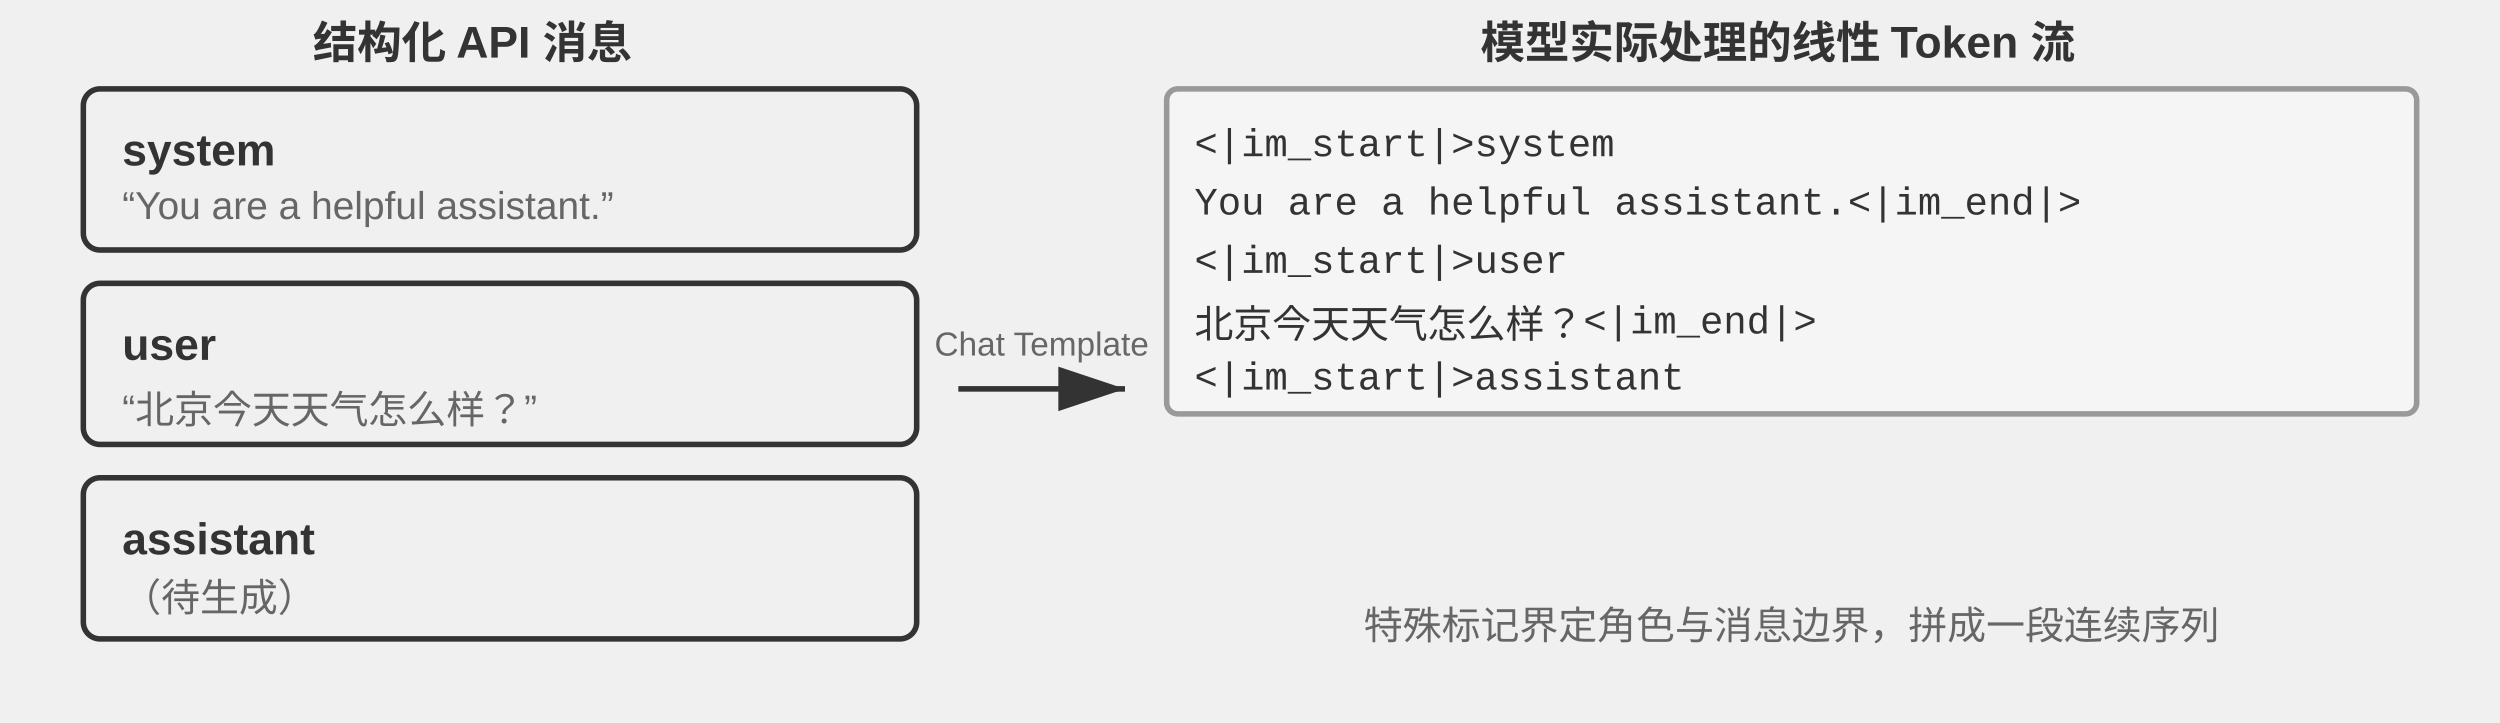
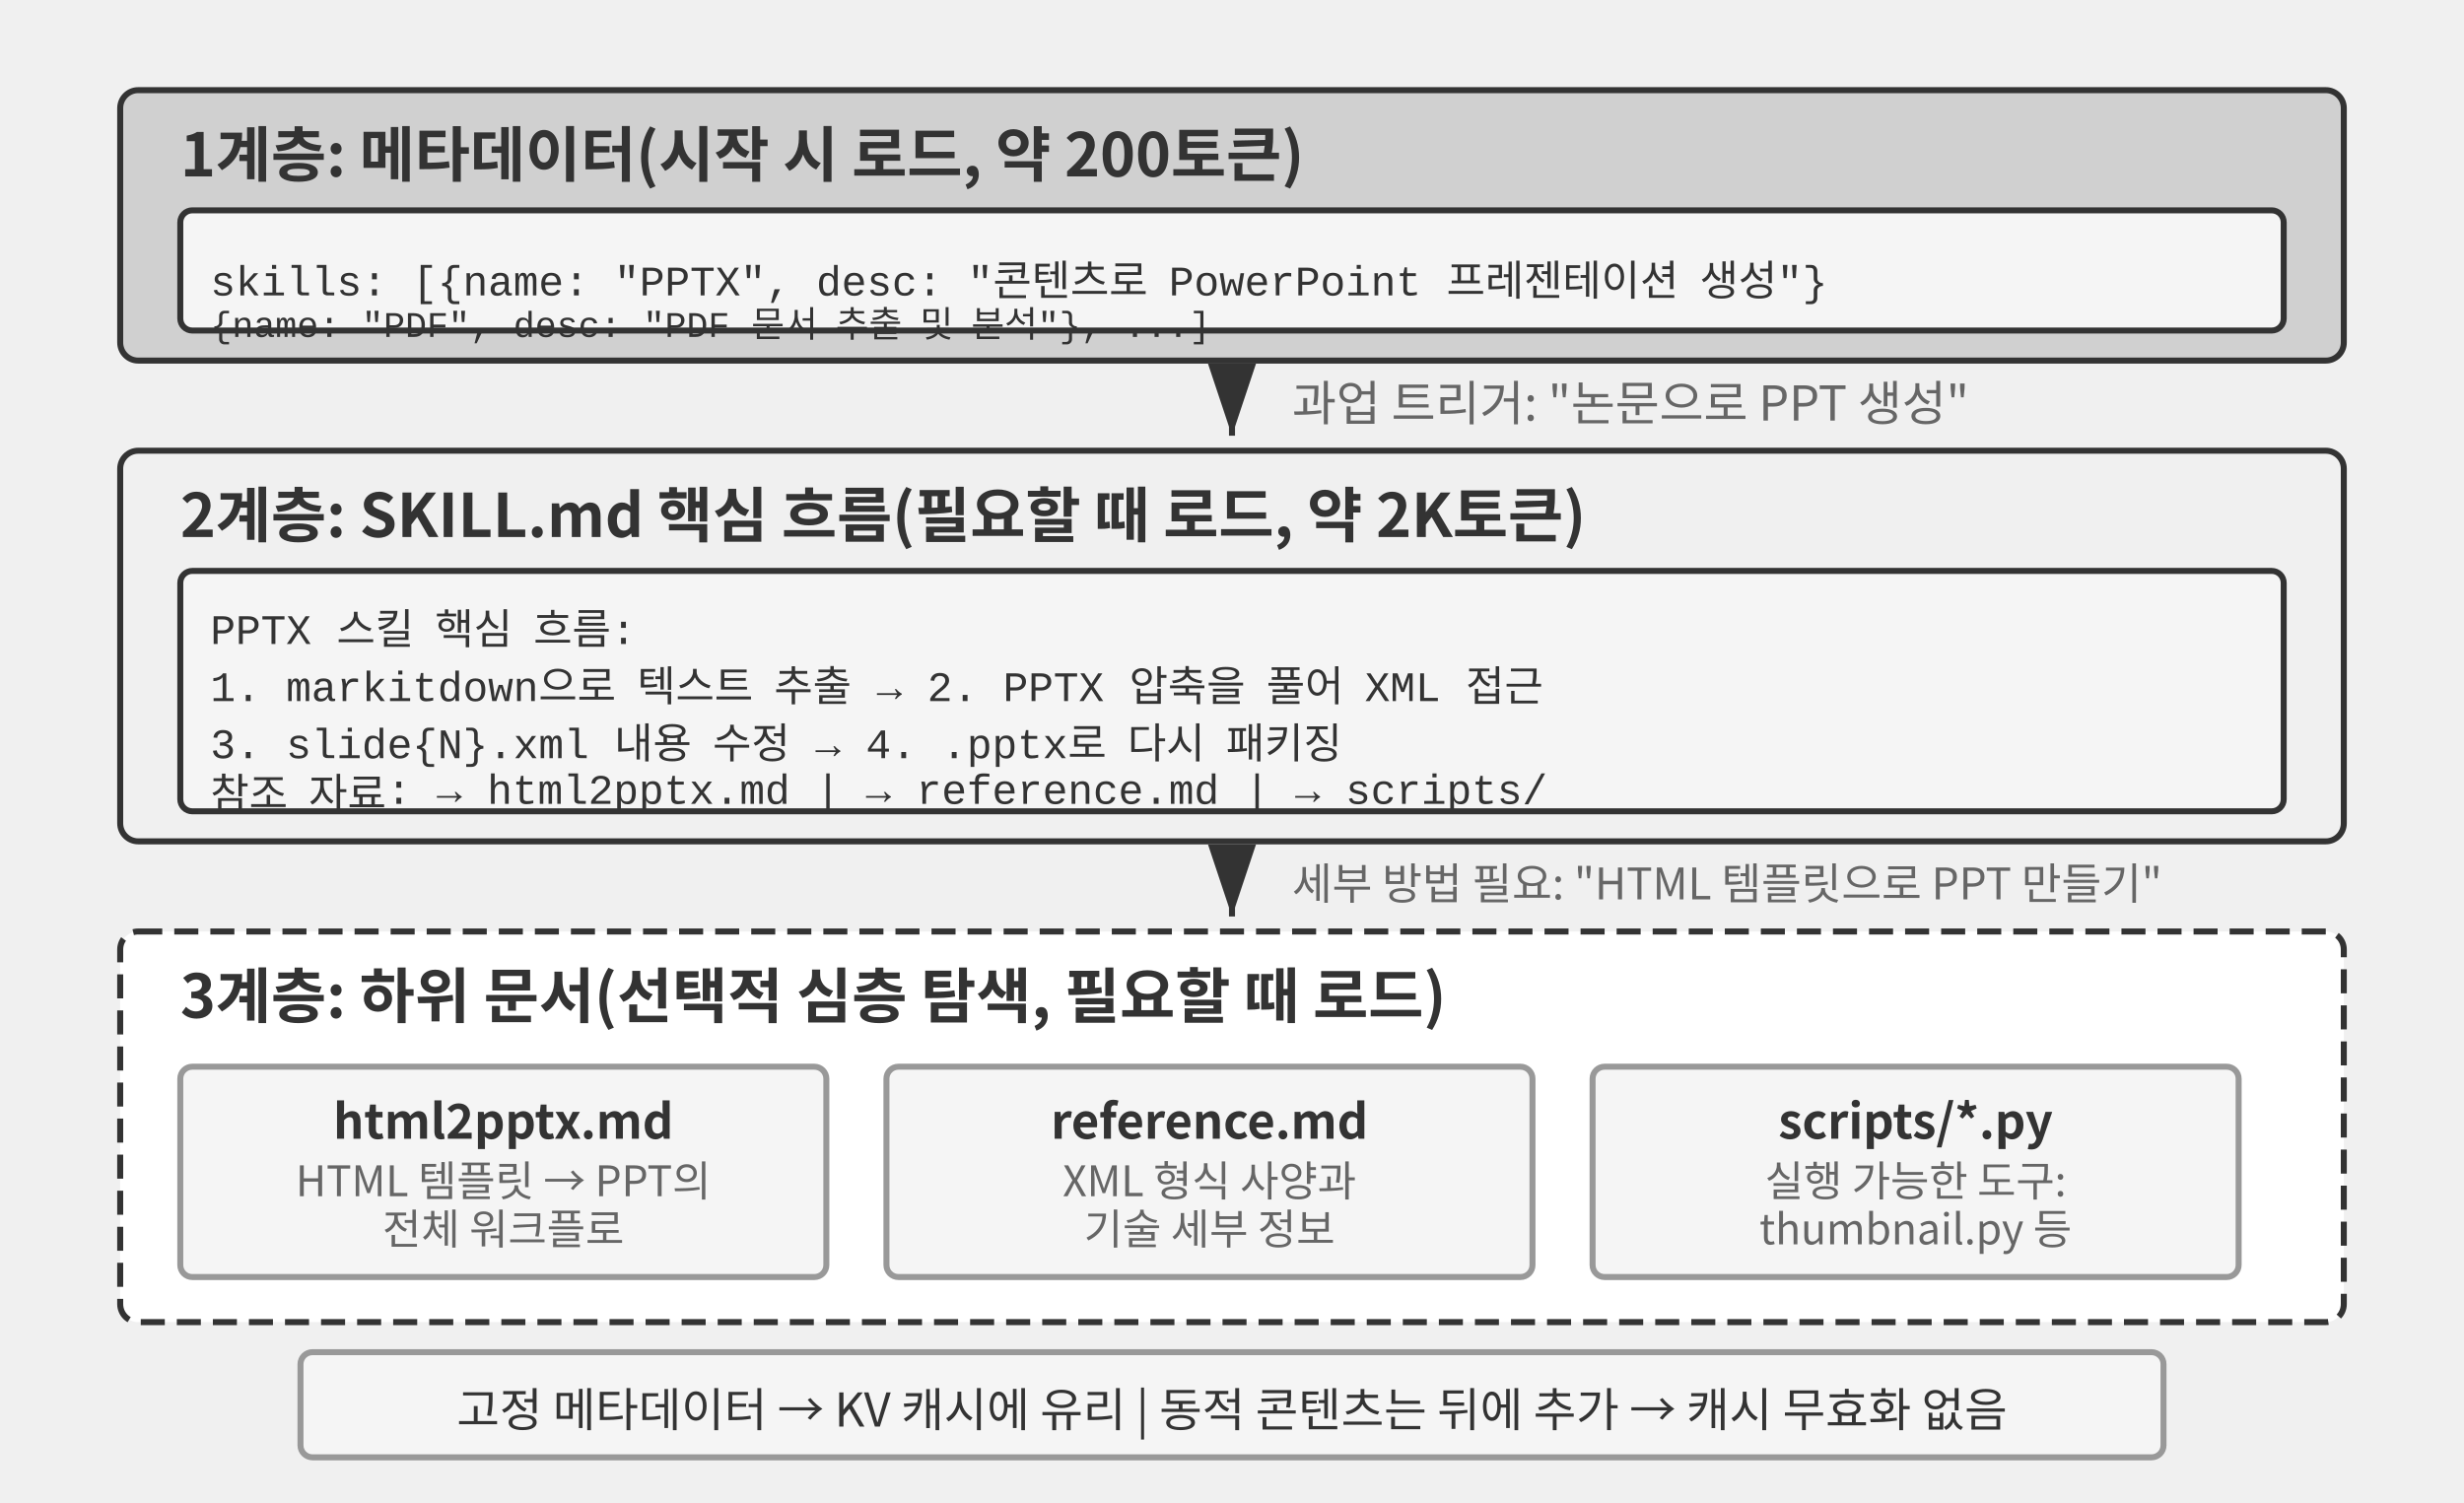
- <svg xmlns="http://www.w3.org/2000/svg" viewBox="0 30 900 260" width="900" height="260" style="background:#ffffff">
+ <svg xmlns="http://www.w3.org/2000/svg" viewBox="0 40 820 500" width="820" height="500" style="background:#ffffff">
  <defs>
    <marker id="ah" markerWidth="12" markerHeight="8" refX="12" refY="4" orient="auto">
      <polygon points="0 0, 12 4, 0 8" fill="#333333" />
    </marker>
    <marker id="ah-light" markerWidth="12" markerHeight="8" refX="12" refY="4" orient="auto">
      <polygon points="0 0, 12 4, 0 8" fill="#999999" />
    </marker>
  </defs>
-   <text x="170" y="44" font-family="Arial, 'Helvetica Neue', Helvetica, 'PingFang SC', 'Microsoft YaHei', sans-serif" font-size="16" fill="#333333" text-anchor="middle" dominant-baseline="central" font-weight="bold">结构化 API 消息</text>
-   <rect x="30" y="62" width="300" height="58" rx="6" fill="#f0f0f0" stroke="#333333" stroke-width="2" />
-   <text x="44" y="84" font-family="Arial, 'Helvetica Neue', Helvetica, 'PingFang SC', 'Microsoft YaHei', sans-serif" font-size="16" fill="#333333" text-anchor="start" dominant-baseline="central" font-weight="bold">system</text>
-   <text x="44" y="104" font-family="Arial, 'Helvetica Neue', Helvetica, 'PingFang SC', 'Microsoft YaHei', sans-serif" font-size="14" fill="#666666" text-anchor="start" dominant-baseline="central" font-weight="normal">“You are a helpful assistant.”</text>
-   <rect x="30" y="132" width="300" height="58" rx="6" fill="#f0f0f0" stroke="#333333" stroke-width="2" />
-   <text x="44" y="154" font-family="Arial, 'Helvetica Neue', Helvetica, 'PingFang SC', 'Microsoft YaHei', sans-serif" font-size="16" fill="#333333" text-anchor="start" dominant-baseline="central" font-weight="bold">user</text>
-   <text x="44" y="174" font-family="Arial, 'Helvetica Neue', Helvetica, 'PingFang SC', 'Microsoft YaHei', sans-serif" font-size="14" fill="#666666" text-anchor="start" dominant-baseline="central" font-weight="normal">“北京今天天气怎么样？”</text>
-   <rect x="30" y="202" width="300" height="58" rx="6" fill="#f0f0f0" stroke="#333333" stroke-width="2" />
-   <text x="44" y="224" font-family="Arial, 'Helvetica Neue', Helvetica, 'PingFang SC', 'Microsoft YaHei', sans-serif" font-size="16" fill="#333333" text-anchor="start" dominant-baseline="central" font-weight="bold">assistant</text>
-   <text x="44" y="244" font-family="Arial, 'Helvetica Neue', Helvetica, 'PingFang SC', 'Microsoft YaHei', sans-serif" font-size="14" fill="#666666" text-anchor="start" dominant-baseline="central" font-weight="normal">（待生成）</text>
-   <line x1="345" y1="170" x2="405" y2="170" stroke="#333333" stroke-width="2" marker-end="url(#ah)" />
-   <text x="375.0" y="158.0" font-family="Arial, 'Helvetica Neue', Helvetica, 'PingFang SC', 'Microsoft YaHei', sans-serif" font-size="12" fill="#666666" text-anchor="middle">Chat Template</text>
-   <text x="640" y="44" font-family="Arial, 'Helvetica Neue', Helvetica, 'PingFang SC', 'Microsoft YaHei', sans-serif" font-size="16" fill="#333333" text-anchor="middle" dominant-baseline="central" font-weight="bold">模型实际处理的线性 Token 流</text>
-   <rect x="420" y="62" width="450" height="117.0" rx="4" fill="#f5f5f5" stroke="#999999" stroke-width="2" />
-   <text x="430" y="82.5" font-family="'Courier New', Courier, monospace" font-size="14" fill="#333333" text-anchor="start" dominant-baseline="central">&lt;|im_start|&gt;system</text>
-   <text x="430" y="103.5" font-family="'Courier New', Courier, monospace" font-size="14" fill="#333333" text-anchor="start" dominant-baseline="central">You are a helpful assistant.&lt;|im_end|&gt;</text>
-   <text x="430" y="124.5" font-family="'Courier New', Courier, monospace" font-size="14" fill="#333333" text-anchor="start" dominant-baseline="central">&lt;|im_start|&gt;user</text>
-   <text x="430" y="145.5" font-family="'Courier New', Courier, monospace" font-size="14" fill="#333333" text-anchor="start" dominant-baseline="central">北京今天天气怎么样？&lt;|im_end|&gt;</text>
-   <text x="430" y="166.5" font-family="'Courier New', Courier, monospace" font-size="14" fill="#333333" text-anchor="start" dominant-baseline="central">&lt;|im_start|&gt;assistant</text>
-   <text x="645" y="254" font-family="Arial, 'Helvetica Neue', Helvetica, 'PingFang SC', 'Microsoft YaHei', sans-serif" font-size="14" fill="#666666" text-anchor="middle" dominant-baseline="central" font-weight="normal">特殊标记界定角色与消息边界，拼成一段连续序列</text>
+   <rect x="40" y="70" width="740" height="90" rx="6" fill="#d0d0d0" stroke="#333333" stroke-width="2" />
+   <text x="60" y="90" font-family="'Noto Sans KR', 'Noto Sans CJK KR', 'Apple SD Gothic Neo', Arial, sans-serif" font-size="20" fill="#333333" text-anchor="start" dominant-baseline="central" font-weight="bold">1계층: 메타데이터(시작 시 로드, 약 200토큰)</text>
+   <rect x="60" y="110" width="700" height="40" rx="4" fill="#f5f5f5" stroke="#333333" stroke-width="2" />
+   <text x="70" y="130" font-family="'Courier New', Courier, 'Noto Sans Mono CJK KR', 'Noto Sans CJK KR', 'Apple SD Gothic Neo', monospace" font-size="14" fill="#333333" text-anchor="start" dominant-baseline="central">skills: [{name: "PPTX", desc: "콘텐츠로 PowerPoint 프레젠테이션 생성"}</text>
+   <text x="70" y="145" font-family="'Courier New', Courier, 'Noto Sans Mono CJK KR', 'Noto Sans CJK KR', 'Apple SD Gothic Neo', monospace" font-size="12" fill="#333333" text-anchor="start" dominant-baseline="central">        {name: "PDF",  desc: "PDF 문서 추출 및 분석"}, ...]</text>
+   <line x1="410" y1="162" x2="410" y2="185" stroke="#333333" stroke-width="2" marker-end="url(#ah)" />
+   <text x="430" y="173" font-family="'Noto Sans KR', 'Noto Sans CJK KR', 'Apple SD Gothic Neo', Arial, sans-serif" font-size="16" fill="#666666" text-anchor="start" dominant-baseline="central" font-weight="normal">과업 트리거: "논문으로 PPT 생성"</text>
+   <rect x="40" y="190" width="740" height="130" rx="6" fill="#f0f0f0" stroke="#333333" stroke-width="2" />
+   <text x="60" y="210" font-family="'Noto Sans KR', 'Noto Sans CJK KR', 'Apple SD Gothic Neo', Arial, sans-serif" font-size="20" fill="#333333" text-anchor="start" dominant-baseline="central" font-weight="bold">2계층: SKILL.md 핵심 흐름(필요할 때 로드, 약 2K토큰)</text>
+   <rect x="60" y="230" width="700" height="80" rx="4" fill="#f5f5f5" stroke="#333333" stroke-width="2" />
+   <text x="70" y="246" font-family="'Courier New', Courier, 'Noto Sans Mono CJK KR', 'Noto Sans CJK KR', 'Apple SD Gothic Neo', monospace" font-size="14" fill="#333333" text-anchor="start" dominant-baseline="central">PPTX 스킬 핵심 흐름:</text>
+   <text x="70" y="265" font-family="'Courier New', Courier, 'Noto Sans Mono CJK KR', 'Noto Sans CJK KR', 'Apple SD Gothic Neo', monospace" font-size="14" fill="#333333" text-anchor="start" dominant-baseline="central">1. markitdown으로 텍스트 추출 → 2. PPTX 압축을 풀어 XML 접근</text>
+   <text x="70" y="284" font-family="'Courier New', Courier, 'Noto Sans Mono CJK KR', 'Noto Sans CJK KR', 'Apple SD Gothic Neo', monospace" font-size="14" fill="#333333" text-anchor="start" dominant-baseline="central">3. slide{N}.xml 내용 수정 → 4. .pptx로 다시 패키징</text>
+   <text x="70" y="303" font-family="'Courier New', Courier, 'Noto Sans Mono CJK KR', 'Noto Sans CJK KR', 'Apple SD Gothic Neo', monospace" font-size="14" fill="#333333" text-anchor="start" dominant-baseline="central">참조 자료: → html2pptx.md | → reference.md | → scripts/</text>
+   <line x1="410" y1="322" x2="410" y2="345" stroke="#333333" stroke-width="2" marker-end="url(#ah)" />
+   <text x="430" y="333" font-family="'Noto Sans KR', 'Noto Sans CJK KR', 'Apple SD Gothic Neo', Arial, sans-serif" font-size="14.5" fill="#666666" text-anchor="start" dominant-baseline="central" font-weight="normal">세부 방법 필요: "HTML 템플릿으로 PPT 만들기"</text>
+   <rect x="40" y="350" width="740" height="130" rx="6" fill="#ffffff" stroke="#333333" stroke-width="2" stroke-dasharray="8,4" />
+   <text x="60" y="370" font-family="'Noto Sans KR', 'Noto Sans CJK KR', 'Apple SD Gothic Neo', Arial, sans-serif" font-size="20" fill="#333333" text-anchor="start" dominant-baseline="central" font-weight="bold">3계층: 하위 문서(선택적 심층 탐색, 필요할 때 로드)</text>
+   <rect x="60" y="395" width="215" height="70" rx="4" fill="#f5f5f5" stroke="#999999" stroke-width="2" />
+   <text x="167.5" y="412" font-family="'Noto Sans KR', 'Noto Sans CJK KR', 'Apple SD Gothic Neo', Arial, sans-serif" font-size="16" fill="#333333" text-anchor="middle" dominant-baseline="central" font-weight="bold">html2pptx.md</text>
+   <text x="167.5" y="432" font-family="'Noto Sans KR', 'Noto Sans CJK KR', 'Apple SD Gothic Neo', Arial, sans-serif" font-size="14" fill="#666666" text-anchor="middle" dominant-baseline="central" font-weight="normal">HTML 템플릿 → PPT의</text>
+   <text x="167.5" y="448" font-family="'Noto Sans KR', 'Noto Sans CJK KR', 'Apple SD Gothic Neo', Arial, sans-serif" font-size="14" fill="#666666" text-anchor="middle" dominant-baseline="central" font-weight="normal">전체 워크플로</text>
+   <rect x="295" y="395" width="215" height="70" rx="4" fill="#f5f5f5" stroke="#999999" stroke-width="2" />
+   <text x="402.5" y="412" font-family="'Noto Sans KR', 'Noto Sans CJK KR', 'Apple SD Gothic Neo', Arial, sans-serif" font-size="16" fill="#333333" text-anchor="middle" dominant-baseline="central" font-weight="bold">reference.md</text>
+   <text x="402.5" y="432" font-family="'Noto Sans KR', 'Noto Sans CJK KR', 'Apple SD Gothic Neo', Arial, sans-serif" font-size="14" fill="#666666" text-anchor="middle" dominant-baseline="central" font-weight="normal">XML 형식 사양과</text>
+   <text x="402.5" y="448" font-family="'Noto Sans KR', 'Noto Sans CJK KR', 'Apple SD Gothic Neo', Arial, sans-serif" font-size="14" fill="#666666" text-anchor="middle" dominant-baseline="central" font-weight="normal">기술 세부 정보</text>
+   <rect x="530" y="395" width="215" height="70" rx="4" fill="#f5f5f5" stroke="#999999" stroke-width="2" />
+   <text x="637.5" y="412" font-family="'Noto Sans KR', 'Noto Sans CJK KR', 'Apple SD Gothic Neo', Arial, sans-serif" font-size="16" fill="#333333" text-anchor="middle" dominant-baseline="central" font-weight="bold">scripts/*.py</text>
+   <text x="637.5" y="432" font-family="'Noto Sans KR', 'Noto Sans CJK KR', 'Apple SD Gothic Neo', Arial, sans-serif" font-size="14" fill="#666666" text-anchor="middle" dominant-baseline="central" font-weight="normal">실행 가능한 도구:</text>
+   <text x="637.5" y="448" font-family="'Noto Sans KR', 'Noto Sans CJK KR', 'Apple SD Gothic Neo', Arial, sans-serif" font-size="14" fill="#666666" text-anchor="middle" dominant-baseline="central" font-weight="normal">thumbnail.py 등</text>
+   <rect x="100" y="490" width="620" height="35" rx="4" fill="#f5f5f5" stroke="#999999" stroke-width="2" />
+   <text x="410" y="508" font-family="'Noto Sans KR', 'Noto Sans CJK KR', 'Apple SD Gothic Neo', Arial, sans-serif" font-size="15.5" fill="#333333" text-anchor="middle" dominant-baseline="central" font-weight="normal">고정 메타데이터 → KV 캐시에 유리 | 동적 콘텐츠는 뒤에 추가 → 캐시 무효화 없음</text>
</svg>
